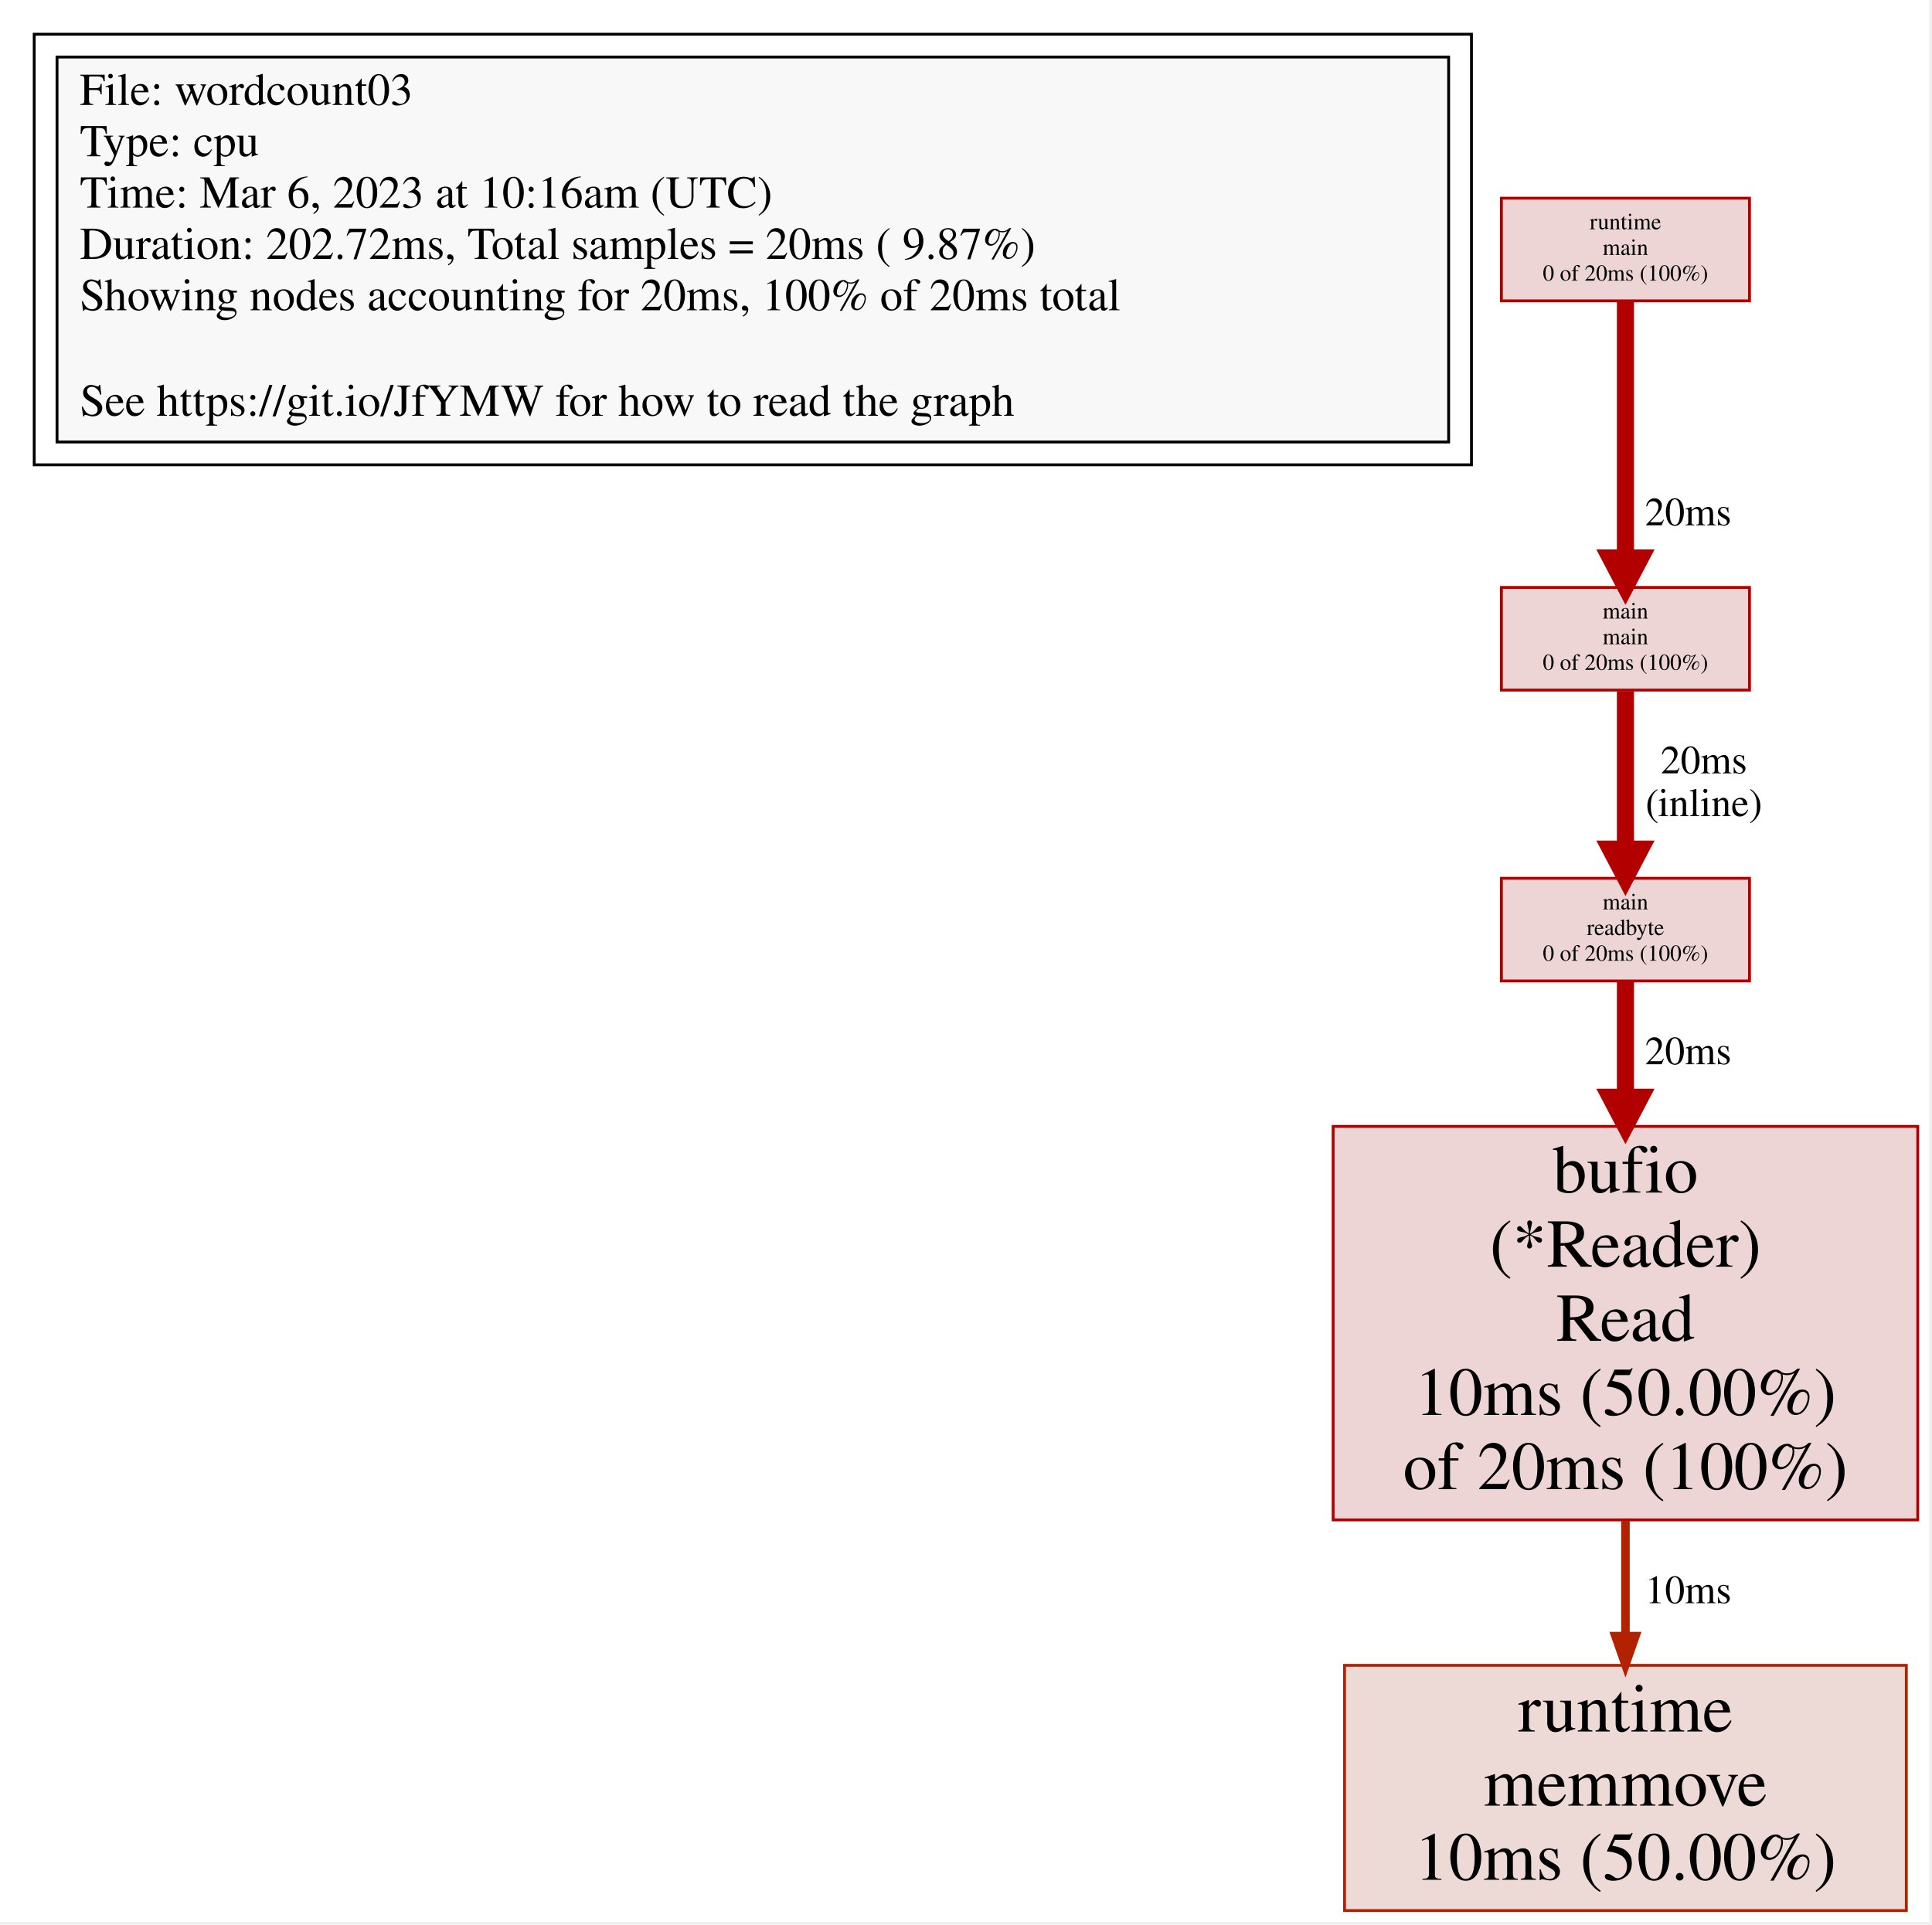
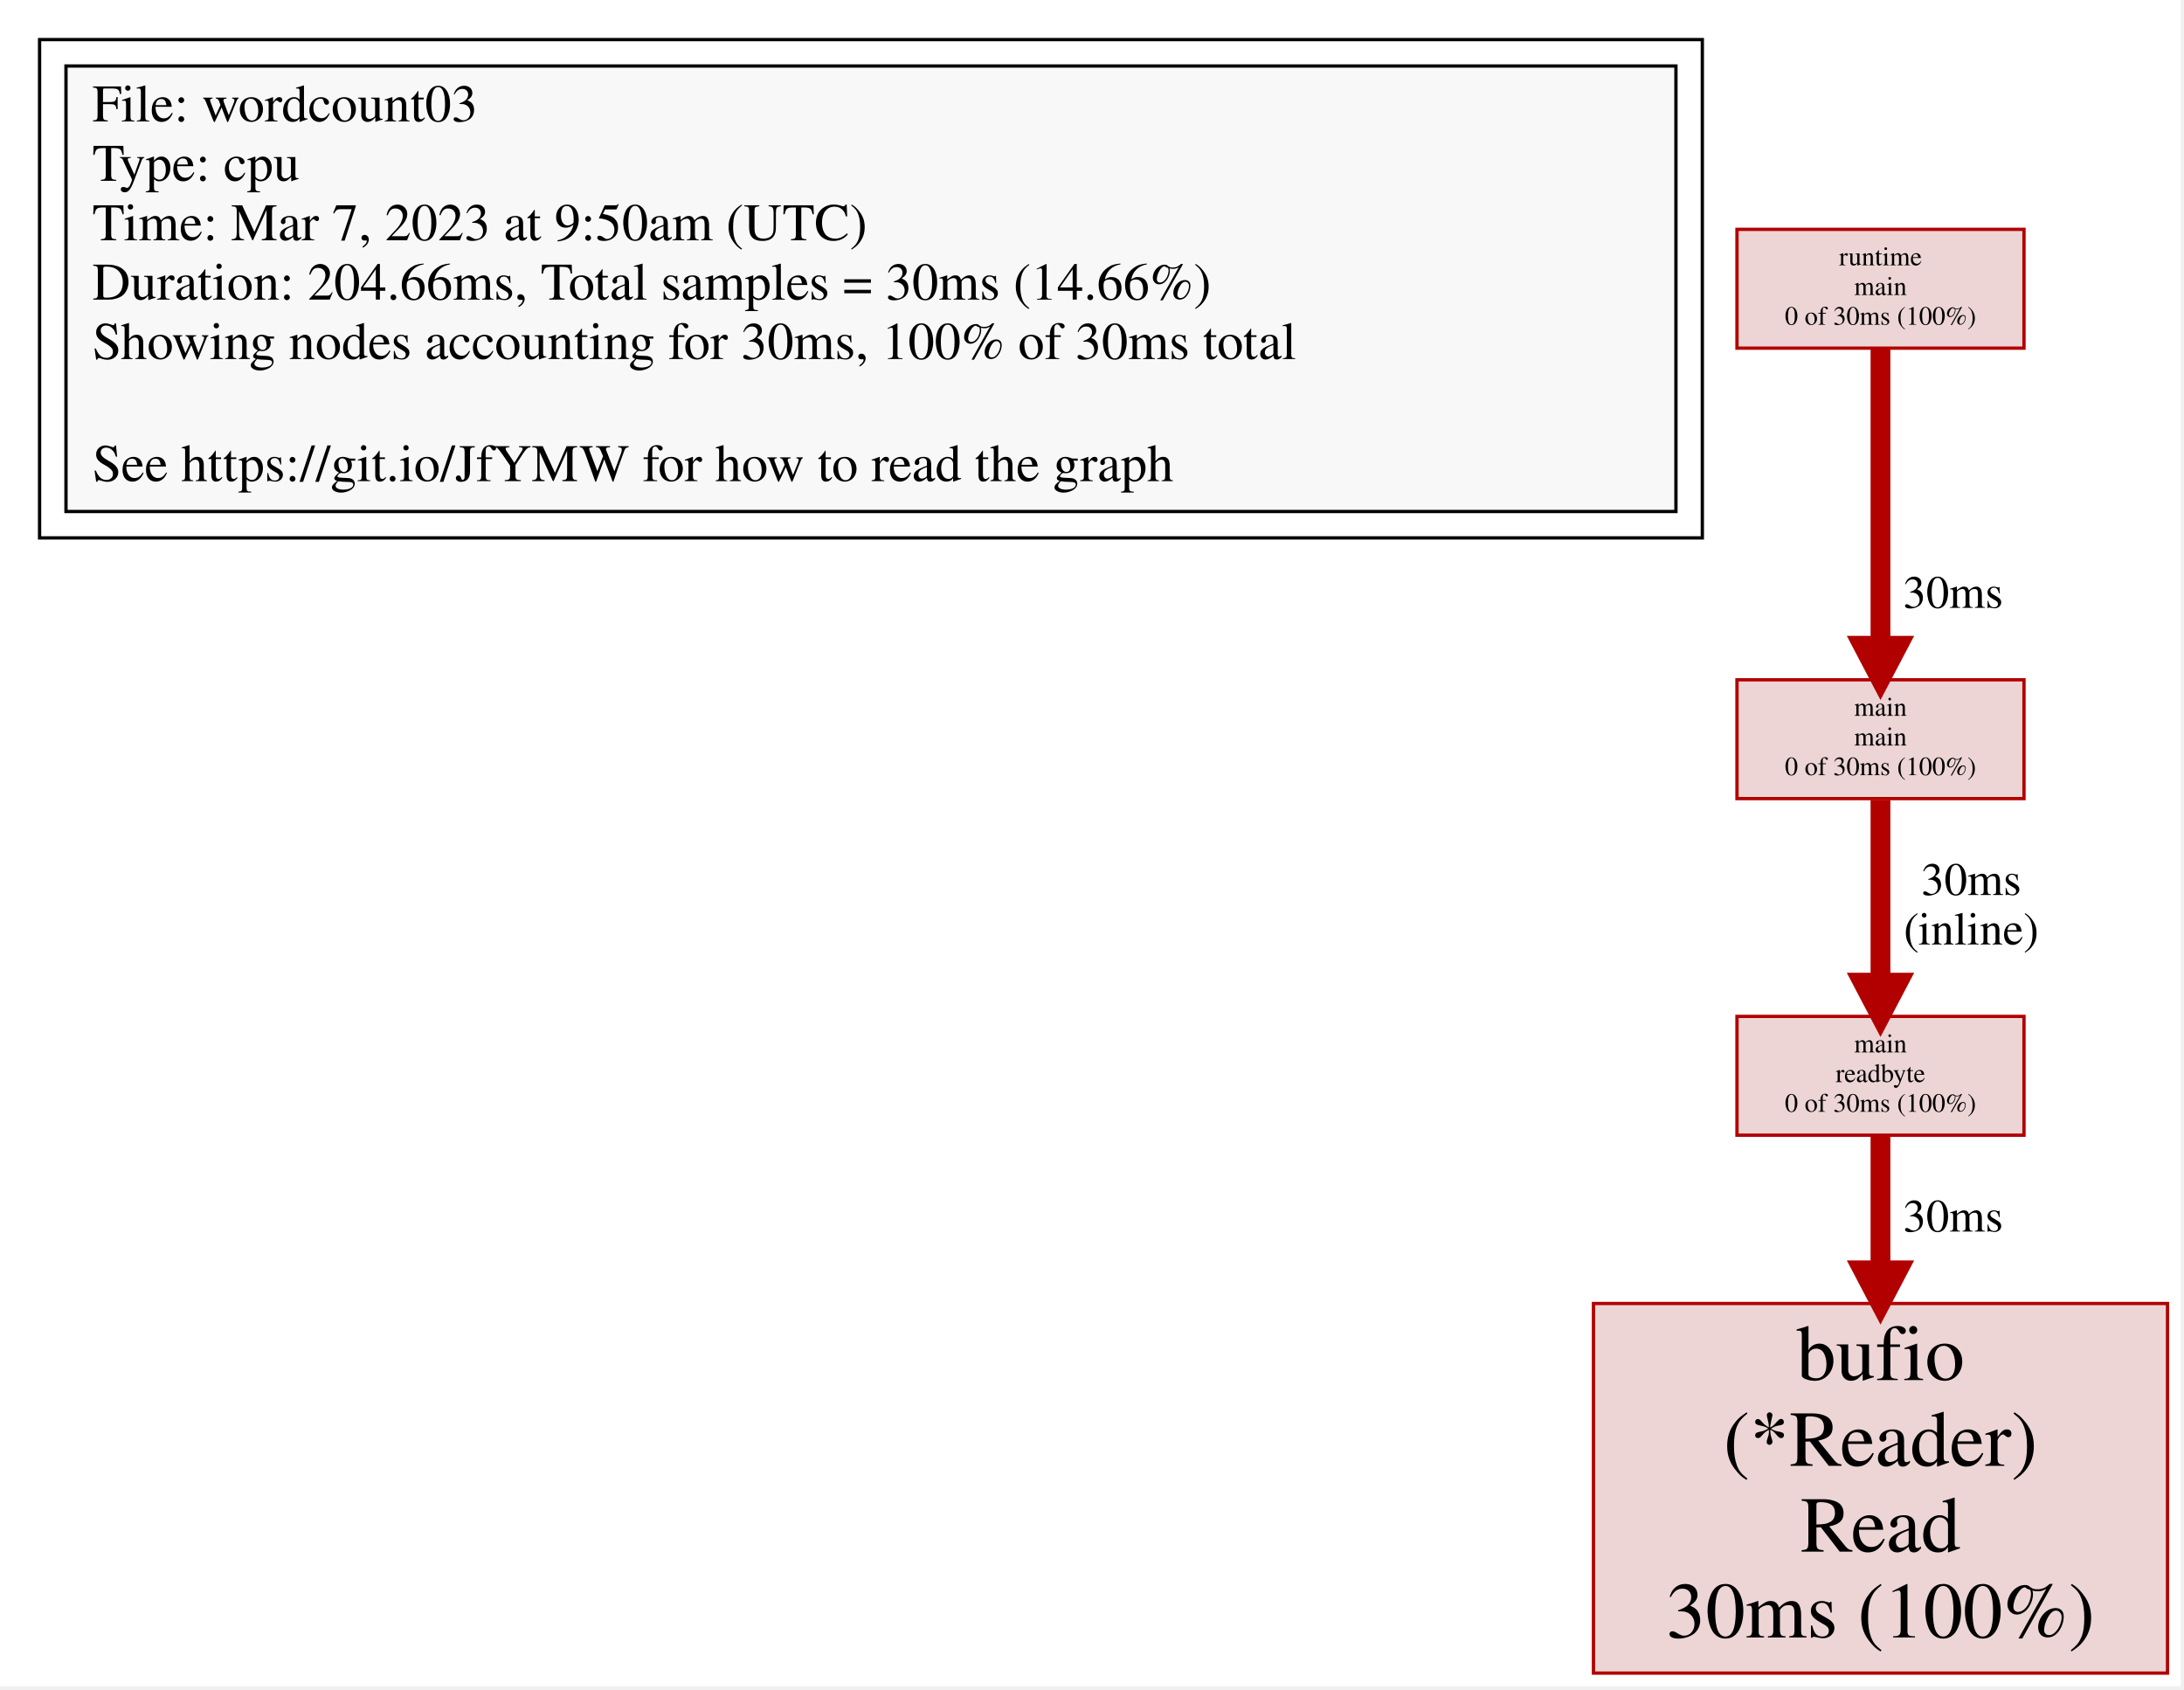
<svg xmlns="http://www.w3.org/2000/svg" xmlns:xlink="http://www.w3.org/1999/xlink" width="100%" height="100%">
  <g id="viewport" transform="scale(0.5,0.5) translate(0,0)">
-     <g id="graph0" class="graph" transform="scale(1 1) rotate(0) translate(4 670)">
-       <polygon fill="white" stroke="transparent" points="-4,4 -4,-670 672.5,-670 672.5,4 -4,4" />
+     <g id="graph0" class="graph" transform="scale(1 1) rotate(0) translate(4 507)">
+       <polygon fill="white" stroke="transparent" points="-4,4 -4,-507 657,-507 657,4 -4,4" />
      <g id="clust1" class="cluster">
-         <polygon fill="none" stroke="black" points="8,-507 8,-658 512,-658 512,-507 8,-507" />
+         <polygon fill="none" stroke="black" points="8,-344 8,-495 512,-495 512,-344 8,-344" />
      </g>
      <g id="node1" class="node">
        <g id="a_node1">
          <a xlink:title="wordcount03">
-             <polygon fill="#f8f8f8" stroke="black" points="504,-650 16,-650 16,-515 504,-515 504,-650" />
-             <text text-anchor="start" x="24" y="-633.2" font-family="Times,serif" font-size="16.00">File: wordcount03</text>
-             <text text-anchor="start" x="24" y="-615.2" font-family="Times,serif" font-size="16.00">Type: cpu</text>
-             <text text-anchor="start" x="24" y="-597.2" font-family="Times,serif" font-size="16.00">Time: Mar 6, 2023 at 10:16am (UTC)</text>
-             <text text-anchor="start" x="24" y="-579.2" font-family="Times,serif" font-size="16.00">Duration: 202.72ms, Total samples = 20ms ( 9.87%)</text>
-             <text text-anchor="start" x="24" y="-561.2" font-family="Times,serif" font-size="16.00">Showing nodes accounting for 20ms, 100% of 20ms total</text>
-             <text text-anchor="start" x="24" y="-524.2" font-family="Times,serif" font-size="16.00">See https://git.io/JfYMW for how to read the graph</text>
+             <polygon fill="#f8f8f8" stroke="black" points="504,-487 16,-487 16,-352 504,-352 504,-487" />
+             <text text-anchor="start" x="24" y="-470.2" font-family="Times,serif" font-size="16.00">File: wordcount03</text>
+             <text text-anchor="start" x="24" y="-452.2" font-family="Times,serif" font-size="16.00">Type: cpu</text>
+             <text text-anchor="start" x="24" y="-434.2" font-family="Times,serif" font-size="16.00">Time: Mar 7, 2023 at 9:50am (UTC)</text>
+             <text text-anchor="start" x="24" y="-416.2" font-family="Times,serif" font-size="16.00">Duration: 204.66ms, Total samples = 30ms (14.66%)</text>
+             <text text-anchor="start" x="24" y="-398.2" font-family="Times,serif" font-size="16.00">Showing nodes accounting for 30ms, 100% of 30ms total</text>
+             <text text-anchor="start" x="24" y="-361.2" font-family="Times,serif" font-size="16.00">See https://git.io/JfYMW for how to read the graph</text>
          </a>
        </g>
      </g>
      <g id="node1" class="node">
        <g id="a_node1">
-           <a xlink:title="bufio.(*Reader).Read (20ms)">
-             <polygon fill="#edd5d5" stroke="#b20000" points="668.5,-275 463.5,-275 463.5,-137 668.5,-137 668.5,-275" />
-             <text text-anchor="middle" x="566" y="-251.8" font-family="Times,serif" font-size="24.00">bufio</text>
-             <text text-anchor="middle" x="566" y="-225.8" font-family="Times,serif" font-size="24.00">(*Reader)</text>
-             <text text-anchor="middle" x="566" y="-199.8" font-family="Times,serif" font-size="24.00">Read</text>
-             <text text-anchor="middle" x="566" y="-173.8" font-family="Times,serif" font-size="24.00">10ms (50.00%)</text>
-             <text text-anchor="middle" x="566" y="-147.8" font-family="Times,serif" font-size="24.00">of 20ms (100%)</text>
+           <a xlink:title="bufio.(*Reader).Read (30ms)">
+             <polygon fill="#edd5d5" stroke="#b20000" points="653,-112 479,-112 479,0 653,0 653,-112" />
+             <text text-anchor="middle" x="566" y="-88.8" font-family="Times,serif" font-size="24.00">bufio</text>
+             <text text-anchor="middle" x="566" y="-62.8" font-family="Times,serif" font-size="24.00">(*Reader)</text>
+             <text text-anchor="middle" x="566" y="-36.8" font-family="Times,serif" font-size="24.00">Read</text>
+             <text text-anchor="middle" x="566" y="-10.8" font-family="Times,serif" font-size="24.00">30ms (100%)</text>
+           </a>
+         </g>
+       </g>
+       <g id="node2" class="node">
+         <g id="a_node2">
+           <a xlink:title="runtime.main (30ms)">
+             <polygon fill="#edd5d5" stroke="#b20000" points="609.5,-437.5 522.5,-437.5 522.5,-401.5 609.5,-401.5 609.5,-437.5" />
+             <text text-anchor="middle" x="566" y="-426.6" font-family="Times,serif" font-size="8.00">runtime</text>
+             <text text-anchor="middle" x="566" y="-417.6" font-family="Times,serif" font-size="8.00">main</text>
+             <text text-anchor="middle" x="566" y="-408.6" font-family="Times,serif" font-size="8.00">0 of 30ms (100%)</text>
          </a>
        </g>
      </g>
      <g id="node3" class="node">
        <g id="a_node3">
-           <a xlink:title="runtime.memmove (10ms)">
-             <polygon fill="#edd9d5" stroke="#b22100" points="664.5,-86 467.5,-86 467.5,0 664.5,0 664.5,-86" />
-             <text text-anchor="middle" x="566" y="-62.8" font-family="Times,serif" font-size="24.00">runtime</text>
-             <text text-anchor="middle" x="566" y="-36.8" font-family="Times,serif" font-size="24.00">memmove</text>
-             <text text-anchor="middle" x="566" y="-10.8" font-family="Times,serif" font-size="24.00">10ms (50.00%)</text>
+           <a xlink:title="main.main (30ms)">
+             <polygon fill="#edd5d5" stroke="#b20000" points="609.5,-301 522.5,-301 522.5,-265 609.5,-265 609.5,-301" />
+             <text text-anchor="middle" x="566" y="-290.1" font-family="Times,serif" font-size="8.00">main</text>
+             <text text-anchor="middle" x="566" y="-281.1" font-family="Times,serif" font-size="8.00">main</text>
+             <text text-anchor="middle" x="566" y="-272.1" font-family="Times,serif" font-size="8.00">0 of 30ms (100%)</text>
          </a>
        </g>
      </g>
-       <g id="edge4" class="edge">
-         <g id="a_edge4">
-           <a xlink:title="bufio.(*Reader).Read -&gt; runtime.memmove (10ms)">
-             <path fill="none" stroke="#b22100" stroke-width="3" d="M566,-136.72C566,-123.2 566,-109.2 566,-96.31" />
-             <polygon fill="#b22100" stroke="#b22100" stroke-width="3" points="569.5,-96.24 566,-86.24 562.5,-96.24 569.5,-96.24" />
+       <g id="edge3" class="edge">
+         <g id="a_edge3">
+           <a xlink:title="runtime.main -&gt; main.main (30ms)">
+             <path fill="none" stroke="#b20000" stroke-width="6" d="M566,-401.47C566,-378.85 566,-338.64 566,-311.64" />
+             <polygon fill="#b20000" stroke="#b20000" stroke-width="6" points="571.25,-311.32 566,-301.32 560.75,-311.32 571.25,-311.32" />
          </a>
        </g>
-         <g id="a_edge4-label">
-           <a xlink:title="bufio.(*Reader).Read -&gt; runtime.memmove (10ms)">
-             <text text-anchor="middle" x="588" y="-107.8" font-family="Times,serif" font-size="14.00"> 10ms</text>
-           </a>
-         </g>
-       </g>
-       <g id="node2" class="node">
-         <g id="a_node2">
-           <a xlink:title="runtime.main (20ms)">
-             <polygon fill="#edd5d5" stroke="#b20000" points="609.5,-600.5 522.5,-600.5 522.5,-564.5 609.5,-564.5 609.5,-600.5" />
-             <text text-anchor="middle" x="566" y="-589.6" font-family="Times,serif" font-size="8.00">runtime</text>
-             <text text-anchor="middle" x="566" y="-580.6" font-family="Times,serif" font-size="8.00">main</text>
-             <text text-anchor="middle" x="566" y="-571.6" font-family="Times,serif" font-size="8.00">0 of 20ms (100%)</text>
+         <g id="a_edge3-label">
+           <a xlink:title="runtime.main -&gt; main.main (30ms)">
+             <text text-anchor="middle" x="588" y="-322.8" font-family="Times,serif" font-size="14.00"> 30ms</text>
          </a>
        </g>
      </g>
      <g id="node4" class="node">
        <g id="a_node4">
-           <a xlink:title="main.main (20ms)">
-             <polygon fill="#edd5d5" stroke="#b20000" points="609.5,-464 522.5,-464 522.5,-428 609.5,-428 609.5,-464" />
-             <text text-anchor="middle" x="566" y="-453.1" font-family="Times,serif" font-size="8.00">main</text>
-             <text text-anchor="middle" x="566" y="-444.1" font-family="Times,serif" font-size="8.00">main</text>
-             <text text-anchor="middle" x="566" y="-435.1" font-family="Times,serif" font-size="8.00">0 of 20ms (100%)</text>
-           </a>
-         </g>
-       </g>
-       <g id="edge3" class="edge">
-         <g id="a_edge3">
-           <a xlink:title="runtime.main -&gt; main.main (20ms)">
-             <path fill="none" stroke="#b20000" stroke-width="6" d="M566,-564.47C566,-541.85 566,-501.64 566,-474.64" />
-             <polygon fill="#b20000" stroke="#b20000" stroke-width="6" points="571.25,-474.32 566,-464.32 560.75,-474.32 571.25,-474.32" />
-           </a>
-         </g>
-         <g id="a_edge3-label">
-           <a xlink:title="runtime.main -&gt; main.main (20ms)">
-             <text text-anchor="middle" x="588" y="-485.8" font-family="Times,serif" font-size="14.00"> 20ms</text>
-           </a>
-         </g>
-       </g>
-       <g id="node5" class="node">
-         <g id="a_node5">
-           <a xlink:title="main.readbyte (20ms)">
-             <polygon fill="#edd5d5" stroke="#b20000" points="609.5,-362 522.5,-362 522.5,-326 609.5,-326 609.5,-362" />
-             <text text-anchor="middle" x="566" y="-351.1" font-family="Times,serif" font-size="8.00">main</text>
-             <text text-anchor="middle" x="566" y="-342.1" font-family="Times,serif" font-size="8.00">readbyte</text>
-             <text text-anchor="middle" x="566" y="-333.1" font-family="Times,serif" font-size="8.00">0 of 20ms (100%)</text>
+           <a xlink:title="main.readbyte (30ms)">
+             <polygon fill="#edd5d5" stroke="#b20000" points="609.5,-199 522.5,-199 522.5,-163 609.5,-163 609.5,-199" />
+             <text text-anchor="middle" x="566" y="-188.1" font-family="Times,serif" font-size="8.00">main</text>
+             <text text-anchor="middle" x="566" y="-179.1" font-family="Times,serif" font-size="8.00">readbyte</text>
+             <text text-anchor="middle" x="566" y="-170.1" font-family="Times,serif" font-size="8.00">0 of 30ms (100%)</text>
          </a>
        </g>
      </g>
      <g id="edge1" class="edge">
        <g id="a_edge1">
-           <a xlink:title="main.main -&gt; main.readbyte (20ms)">
-             <path fill="none" stroke="#b20000" stroke-width="6" d="M566,-427.58C566,-412.38 566,-390.07 566,-372.46" />
-             <polygon fill="#b20000" stroke="#b20000" stroke-width="6" points="571.25,-372.22 566,-362.22 560.75,-372.22 571.25,-372.22" />
+           <a xlink:title="main.main -&gt; main.readbyte (30ms)">
+             <path fill="none" stroke="#b20000" stroke-width="6" d="M566,-264.58C566,-249.38 566,-227.07 566,-209.46" />
+             <polygon fill="#b20000" stroke="#b20000" stroke-width="6" points="571.25,-209.22 566,-199.22 560.75,-209.22 571.25,-209.22" />
          </a>
        </g>
        <g id="a_edge1-label">
-           <a xlink:title="main.main -&gt; main.readbyte (20ms)">
-             <text text-anchor="middle" x="593.5" y="-398.8" font-family="Times,serif" font-size="14.00"> 20ms</text>
-             <text text-anchor="middle" x="593.5" y="-383.8" font-family="Times,serif" font-size="14.00"> (inline)</text>
+           <a xlink:title="main.main -&gt; main.readbyte (30ms)">
+             <text text-anchor="middle" x="593.5" y="-235.8" font-family="Times,serif" font-size="14.00"> 30ms</text>
+             <text text-anchor="middle" x="593.5" y="-220.8" font-family="Times,serif" font-size="14.00"> (inline)</text>
          </a>
        </g>
      </g>
      <g id="edge2" class="edge">
        <g id="a_edge2">
-           <a xlink:title="main.readbyte -&gt; bufio.(*Reader).Read (20ms)">
-             <path fill="none" stroke="#b20000" stroke-width="6" d="M566,-325.78C566,-315.1 566,-300.56 566,-285.3" />
-             <polygon fill="#b20000" stroke="#b20000" stroke-width="6" points="571.25,-285.21 566,-275.21 560.75,-285.21 571.25,-285.21" />
+           <a xlink:title="main.readbyte -&gt; bufio.(*Reader).Read (30ms)">
+             <path fill="none" stroke="#b20000" stroke-width="6" d="M566,-162.9C566,-152.12 566,-137.44 566,-122.45" />
+             <polygon fill="#b20000" stroke="#b20000" stroke-width="6" points="571.25,-122.06 566,-112.06 560.75,-122.06 571.25,-122.06" />
          </a>
        </g>
        <g id="a_edge2-label">
-           <a xlink:title="main.readbyte -&gt; bufio.(*Reader).Read (20ms)">
-             <text text-anchor="middle" x="588" y="-296.8" font-family="Times,serif" font-size="14.00"> 20ms</text>
+           <a xlink:title="main.readbyte -&gt; bufio.(*Reader).Read (30ms)">
+             <text text-anchor="middle" x="588" y="-133.8" font-family="Times,serif" font-size="14.00"> 30ms</text>
          </a>
        </g>
      </g>
    </g>
  </g>
</svg>
